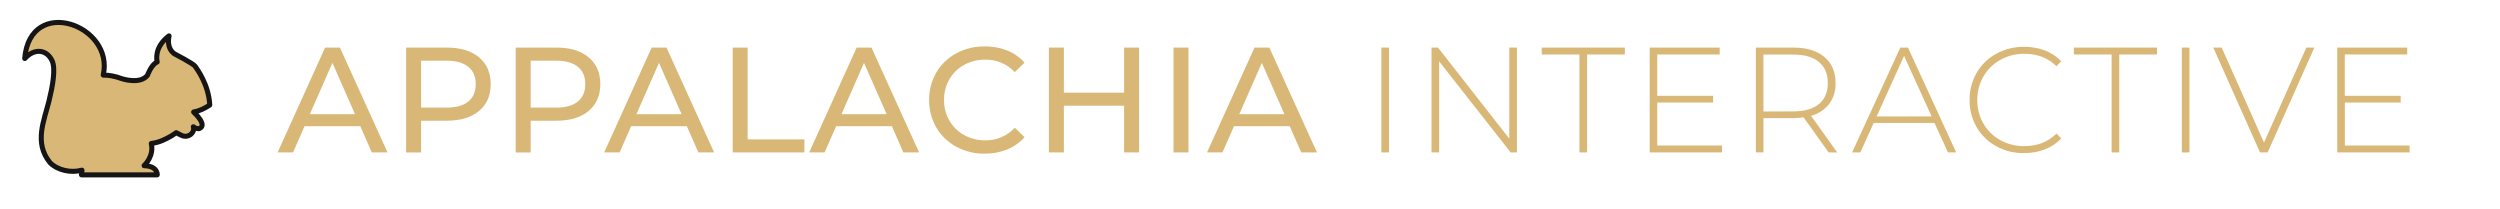
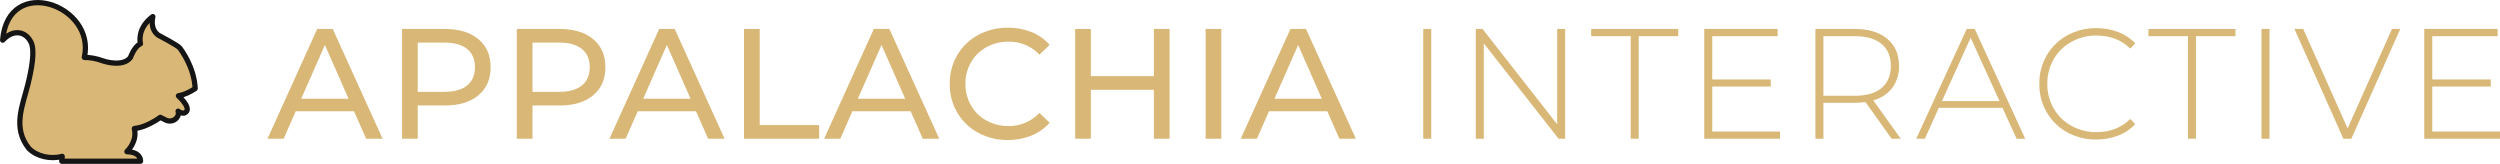
- <svg xmlns="http://www.w3.org/2000/svg" xmlns:xlink="http://www.w3.org/1999/xlink" width="1536" height="128" viewBox="0 0 1536 128">
+ <svg xmlns="http://www.w3.org/2000/svg" xmlns:xlink="http://www.w3.org/1999/xlink" width="1466.84" height="96" viewBox="0 0 1466.84 96">
  <defs>
    <style>
-       .cls-1, .cls-3 {
+       .cls-1, .cls-2 {
        fill: #d9b776;
      }

      .cls-1 {
        stroke: #161515;
-         stroke-miterlimit: 7.57;
+         stroke-miterlimit: 7.565;
        stroke-width: 10px;
      }
- 
-       .cls-2 {
-         fill: none;
-       }
    </style>
-     <symbol id="Squirrel_Filled_-_Gold" data-name="Squirrel Filled - Gold" viewBox="0 0 376.85 312.17">
-       <path id="Squirrel_Filled" data-name="Squirrel Filled" class="cls-1" d="M350.92,215.39s-6.69,1-11.43-3.64a.16.16,0,0,0-.27.17,11.54,11.54,0,0,1-.54,9.19c-4.14,8.75-15,12-23.5,7.36l-9.78-5a.17.17,0,0,0-.18,0c-.54.41-3.6,2.74-8.25,5.67-12.86,7.61-25.77,13.93-40.9,15.62a.17.17,0,0,0-.15.2c5.72,23.73-11.66,41.3-14.19,43.69a.17.17,0,0,0,.12.29c25.93.67,26,16.27,25.89,18a.17.17,0,0,1-.17.16H117.75a.17.17,0,0,1-.17-.19l1-9a.17.17,0,0,0-.21-.18c-21.62,6.11-48.22.26-63.22-14.95h0c-32-39.47-11.75-82.54-1.93-122.18,7.11-29,13.73-64.17,5.93-80.17-10.68-21.93-34.77-25-53.81-4a.17.17,0,0,1-.3-.13c11-126,178.17-66,155.65,32.86a.16.16,0,0,0,.16.21c9.79-.19,22.5,1.71,37.15,7.18,0,0,35.93,11.88,50.43-6.89l0,0c.28-.8,7.67-21.4,19.17-26.24a.17.17,0,0,0,.1-.2c-.6-2.15-7.15-28.53,23.25-51.61a.17.17,0,0,1,.27.17c-.88,3.37-5.38,23.63,10.32,35.19l0,0c.76.39,38.13,19.88,41.31,24.81s26.8,35.52,29,76.8a.15.15,0,0,1-.07.15c-9.86,6.32-19.65,11.59-31.77,13.65a.17.17,0,0,0-.09.29c2.81,2.58,27.82,26.08,11.09,32.67ZM232.74,306.68" />
+     <symbol id="Squirrel_Filled_-_Gold" data-name="Squirrel Filled - Gold" viewBox="0 0 376.845 312.167">
+       <path id="Squirrel_Filled" data-name="Squirrel Filled" class="cls-1" d="M350.915,215.391s-6.69,1-11.422-3.64a.166.166,0,0,0-.275.171,11.554,11.554,0,0,1-.539,9.191c-4.141,8.749-14.995,11.968-23.5,7.353L305.4,223.5a.17.17,0,0,0-.18.017c-.536.412-3.6,2.74-8.248,5.677-12.858,7.607-25.776,13.926-40.9,15.614a.168.168,0,0,0-.144.206c5.722,23.731-11.668,41.292-14.191,43.688a.169.169,0,0,0,.116.289c25.937.665,25.968,16.269,25.89,18.017a.167.167,0,0,1-.169.159H117.749a.171.171,0,0,1-.169-.188l.968-8.962a.167.167,0,0,0-.213-.179c-21.616,6.107-48.215.26-63.215-14.947l-.014-.014c-32-39.472-11.746-82.538-1.93-122.178,7.114-29,13.73-64.168,5.936-80.169C48.429,58.6,24.345,55.555,5.3,76.476A.169.169,0,0,1,5,76.348C15.946-49.677,183.168,10.357,160.647,109.213a.166.166,0,0,0,.165.205c9.789-.186,22.5,1.715,37.151,7.184,0,0,35.926,11.875,50.427-6.9a.2.2,0,0,0,.026-.047c.282-.8,7.674-21.4,19.176-26.236a.165.165,0,0,0,.1-.2c-.6-2.158-7.148-28.539,23.255-51.619a.171.171,0,0,1,.269.177c-.88,3.365-5.38,23.626,10.316,35.191l.023.015c.754.393,38.126,19.884,41.313,24.806,3.217,4.969,26.8,35.528,28.98,76.8a.171.171,0,0,1-.078.153c-9.86,6.318-19.643,11.592-31.77,13.649a.167.167,0,0,0-.089.288c2.809,2.582,27.826,26.08,11.091,32.671ZM232.736,306.68" />
    </symbol>
  </defs>
  <g id="Layer_2" data-name="Layer 2">
    <g id="Squirrel_Stripe_Logo" data-name="Squirrel Stripe Logo">
      <g>
-         <rect id="Background" class="cls-2" width="1536" height="128" />
-         <use width="376.84" height="312.17" transform="translate(13.61 12.25) scale(0.31)" xlink:href="#Squirrel_Filled_-_Gold" />
+         <use width="376.845" height="312.167" transform="scale(0.308)" xlink:href="#Squirrel_Filled_-_Gold" />
        <g>
-           <path class="cls-3" d="M221.35,77.54H187.13l-7.08,16.1h-9.48l29.16-64.4h9.11l29.26,64.4h-9.66Zm-3.22-7.36L204.24,38.63,190.35,70.18Z" />
-           <path class="cls-3" d="M294.31,35.22q7.17,6,7.18,16.47t-7.18,16.47q-7.17,6-19.69,6H258.71v19.5h-9.2V29.24h25.11Q287.13,29.24,294.31,35.22Zm-6.62,27.19q4.59-3.73,4.6-10.72T287.69,41q-4.6-3.72-13.34-3.72H258.71V66.13h15.64Q283.08,66.13,287.69,62.41Z" />
-           <path class="cls-3" d="M361.65,35.22q7.19,6,7.18,16.47t-7.18,16.47q-7.17,6-19.69,6H326.05v19.5h-9.2V29.24H342Q354.47,29.24,361.65,35.22ZM355,62.41q4.59-3.73,4.6-10.72T355,41q-4.61-3.72-13.34-3.72H326.05V66.13h15.64Q350.42,66.13,355,62.41Z" />
-           <path class="cls-3" d="M422,77.54H387.78l-7.08,16.1h-9.48l29.16-64.4h9.11l29.26,64.4h-9.66Zm-3.22-7.36L404.89,38.63,391,70.18Z" />
-           <path class="cls-3" d="M450.16,29.24h9.19v56.4h34.87v8H450.16Z" />
-           <path class="cls-3" d="M548,77.54H513.73l-7.09,16.1h-9.47l29.16-64.4h9.11l29.25,64.4H555Zm-3.22-7.36L530.84,38.63,517,70.18Z" />
-           <path class="cls-3" d="M587.46,90.1a31.52,31.52,0,0,1-12.19-11.78,32.63,32.63,0,0,1-4.41-16.88,32.68,32.68,0,0,1,4.41-16.88,31.45,31.45,0,0,1,12.24-11.78A35.82,35.82,0,0,1,605,28.51,36.41,36.41,0,0,1,618.79,31a28.14,28.14,0,0,1,10.67,7.49l-6,5.8a24,24,0,0,0-18.12-7.64,26.36,26.36,0,0,0-13,3.22,23.43,23.43,0,0,0-9.06,8.88,24.81,24.81,0,0,0-3.26,12.65,24.81,24.81,0,0,0,3.26,12.65A23.43,23.43,0,0,0,592.38,83a26.25,26.25,0,0,0,13,3.22,24.06,24.06,0,0,0,18.12-7.73l6,5.8a28.54,28.54,0,0,1-10.72,7.54,36.17,36.17,0,0,1-13.84,2.58A35.59,35.59,0,0,1,587.46,90.1Z" />
-           <path class="cls-3" d="M699.84,29.24v64.4h-9.2V64.94h-37v28.7h-9.2V29.24h9.2V56.93h37V29.24Z" />
-           <path class="cls-3" d="M721,29.24h9.2v64.4H721Z" />
-           <path class="cls-3" d="M792.39,77.54H758.17l-7.09,16.1h-9.47l29.16-64.4h9.11l29.26,64.4h-9.66Zm-3.22-7.36L775.28,38.63,761.39,70.18Z" />
-           <path class="cls-3" d="M848.7,29.24h4.69v64.4H848.7Z" />
-           <path class="cls-3" d="M932,29.24v64.4h-3.87L884.21,37.71V93.64h-4.69V29.24h4l43.79,55.94V29.24Z" />
-           <path class="cls-3" d="M970.41,33.47H947.23V29.24h51.06v4.23H975.1V93.64h-4.69Z" />
-           <path class="cls-3" d="M1058,89.41v4.23h-44.43V29.24h43v4.23h-38.36v25.4h34.32V63h-34.32v26.4Z" />
-           <path class="cls-3" d="M1123.5,93.64l-15.37-21.53a46.37,46.37,0,0,1-6.25.46h-18.4V93.64h-4.69V29.24h23.09q12.13,0,19,5.75t6.9,16a20.73,20.73,0,0,1-3.91,12.84,20.74,20.74,0,0,1-11.18,7.31l16.1,22.54Zm-21.62-25.21q10.3,0,15.73-4.55T1123,51q0-8.37-5.43-12.92t-15.73-4.56h-18.4v35Z" />
-           <path class="cls-3" d="M1188.54,75.52h-37.35L1143,93.64h-5.06l29.62-64.4h4.7l29.62,64.4h-5.06Zm-1.75-4-16.93-37.17L1153,71.56Z" />
-           <path class="cls-3" d="M1226.49,89.87a31.28,31.28,0,0,1-12-11.68,32.53,32.53,0,0,1-4.37-16.75,32.51,32.51,0,0,1,4.37-16.74,31.31,31.31,0,0,1,12-11.69,34.45,34.45,0,0,1,17.06-4.23A35.57,35.57,0,0,1,1256.43,31a26.41,26.41,0,0,1,10,6.67l-2.94,3q-7.73-7.64-19.78-7.63A29.7,29.7,0,0,0,1229,36.79,26.94,26.94,0,0,0,1218.62,47a28.37,28.37,0,0,0-3.77,14.49,28.32,28.32,0,0,0,3.77,14.49A26.89,26.89,0,0,0,1229,86.1a29.81,29.81,0,0,0,14.72,3.68q12,0,19.78-7.73l2.94,3a27,27,0,0,1-10.07,6.71,35.11,35.11,0,0,1-12.84,2.3A34.45,34.45,0,0,1,1226.49,89.87Z" />
-           <path class="cls-3" d="M1297.38,33.47h-23.19V29.24h51.06v4.23h-23.18V93.64h-4.69Z" />
-           <path class="cls-3" d="M1340.52,29.24h4.69v64.4h-4.69Z" />
-           <path class="cls-3" d="M1421.94,29.24l-28.7,64.4h-4.69l-28.71-64.4H1365l26,58.33,26-58.33Z" />
-           <path class="cls-3" d="M1480.45,89.41v4.23H1436V29.24h43v4.23h-38.36v25.4H1475V63h-34.32v26.4Z" />
+           <path class="cls-2" d="M207.74,65.291H173.516l-7.084,16.1h-9.475l29.163-64.4h9.109l29.255,64.4h-9.66Zm-3.219-7.359L190.628,26.375,176.736,57.932Z" />
+           <path class="cls-2" d="M280.7,22.972q7.176,5.98,7.176,16.468T280.7,55.908q-7.176,5.982-19.688,5.98H245.092v19.5h-9.2v-64.4h25.116Q273.518,16.992,280.7,22.972Zm-6.624,27.186q4.6-3.727,4.6-10.718t-4.6-10.718Q269.47,25,260.732,25h-15.64V53.884h15.64Q269.471,53.884,274.072,50.158Z" />
+           <path class="cls-2" d="M348.039,22.972q7.176,5.98,7.176,16.468t-7.176,16.468q-7.176,5.982-19.688,5.98H312.435v19.5h-9.2v-64.4h25.116Q340.861,16.992,348.039,22.972Zm-6.624,27.186q4.6-3.727,4.6-10.718t-4.6-10.718Q336.813,25,328.075,25h-15.64V53.884h15.64Q336.814,53.884,341.415,50.158Z" />
+           <path class="cls-2" d="M408.39,65.291H374.166l-7.084,16.1h-9.476l29.164-64.4h9.108l29.256,64.4h-9.66Zm-3.22-7.359L391.278,26.375,377.386,57.932Z" />
+           <path class="cls-2" d="M436.542,16.992h9.2v56.4h34.868v8H436.542Z" />
+           <path class="cls-2" d="M534.335,65.291H500.112l-7.084,16.1h-9.476l29.164-64.4h9.108l29.256,64.4h-9.661Zm-3.218-7.359L517.224,26.375,503.332,57.932Z" />
+           <path class="cls-2" d="M573.849,77.85A31.455,31.455,0,0,1,561.66,66.074a32.626,32.626,0,0,1-4.416-16.882A32.631,32.631,0,0,1,561.66,32.31,31.382,31.382,0,0,1,573.9,20.534a35.812,35.812,0,0,1,17.48-4.279,36.484,36.484,0,0,1,13.8,2.531,28.245,28.245,0,0,1,10.672,7.5l-5.98,5.8a24,24,0,0,0-18.123-7.636,26.252,26.252,0,0,0-12.973,3.22,23.369,23.369,0,0,0-9.062,8.877,24.846,24.846,0,0,0-3.266,12.651,24.828,24.828,0,0,0,3.266,12.649,23.347,23.347,0,0,0,9.062,8.879,26.241,26.241,0,0,0,12.973,3.22,24.044,24.044,0,0,0,18.123-7.728l5.98,5.8a28.6,28.6,0,0,1-10.719,7.545,36.238,36.238,0,0,1-13.845,2.576A35.551,35.551,0,0,1,573.849,77.85Z" />
+           <path class="cls-2" d="M686.226,16.992v64.4h-9.2v-28.7H640.042v28.7h-9.2v-64.4h9.2V44.684h36.985V16.992Z" />
+           <path class="cls-2" d="M707.386,16.992h9.2v64.4h-9.2Z" />
+           <path class="cls-2" d="M778.778,65.291H744.554l-7.084,16.1h-9.476l29.164-64.4h9.108l29.256,64.4h-9.66Zm-3.22-7.359L761.666,26.375,747.774,57.932Z" />
+           <path class="cls-2" d="M835.082,16.992h4.691v64.4h-4.691Z" />
+           <path class="cls-2" d="M918.341,16.992v64.4h-3.864L870.593,25.456V81.392H865.9v-64.4h3.955L913.65,72.927V16.992Z" />
+           <path class="cls-2" d="M956.8,21.224H933.613V16.992h51.06v4.232H961.489V81.392H956.8Z" />
+           <path class="cls-2" d="M1044.38,77.16v4.232H999.944v-64.4H1043v4.232h-38.364V46.616h34.316v4.139h-34.316v26.4Z" />
+           <path class="cls-2" d="M1109.882,81.392l-15.363-21.528a46.931,46.931,0,0,1-6.256.46h-18.4V81.392h-4.692v-64.4h23.092q12.144,0,19.043,5.75t6.9,15.962a20.735,20.735,0,0,1-3.911,12.834,20.717,20.717,0,0,1-11.177,7.314l16.1,22.54Zm-21.619-25.208q10.3,0,15.732-4.554t5.428-12.926q0-8.372-5.428-12.926t-15.732-4.554h-18.4v34.96Z" />
+           <path class="cls-2" d="M1174.925,63.268h-37.351l-8.188,18.124h-5.06l29.624-64.4h4.692l29.623,64.4h-5.059Zm-1.748-3.956L1156.25,22.144l-16.836,37.168Z" />
+           <path class="cls-2" d="M1212.875,77.62a31.252,31.252,0,0,1-11.959-11.684,32.464,32.464,0,0,1-4.372-16.744,32.464,32.464,0,0,1,4.372-16.744,31.252,31.252,0,0,1,11.959-11.684,34.442,34.442,0,0,1,17.066-4.232,35.762,35.762,0,0,1,12.88,2.254,26.549,26.549,0,0,1,10.028,6.67l-2.944,3.036q-7.728-7.635-19.78-7.636a29.8,29.8,0,0,0-14.72,3.68,26.927,26.927,0,0,0-10.4,10.166,28.289,28.289,0,0,0-3.772,14.49,28.289,28.289,0,0,0,3.772,14.49,26.92,26.92,0,0,0,10.4,10.166,29.785,29.785,0,0,0,14.72,3.68q11.958,0,19.78-7.728l2.944,3.035a26.924,26.924,0,0,1-10.074,6.717,35.214,35.214,0,0,1-12.834,2.3A34.431,34.431,0,0,1,1212.875,77.62Z" />
+           <path class="cls-2" d="M1283.761,21.224h-23.183V16.992h51.059v4.232h-23.184V81.392h-4.692Z" />
+           <path class="cls-2" d="M1326.908,16.992h4.692v64.4h-4.692Z" />
+           <path class="cls-2" d="M1408.329,16.992l-28.7,64.4h-4.692l-28.7-64.4h5.152l26.037,58.328,26.036-58.328Z" />
+           <path class="cls-2" d="M1466.84,77.16v4.232H1422.4v-64.4h43.056v4.232H1427.1V46.616h34.316v4.139H1427.1v26.4Z" />
        </g>
      </g>
    </g>
  </g>
</svg>
